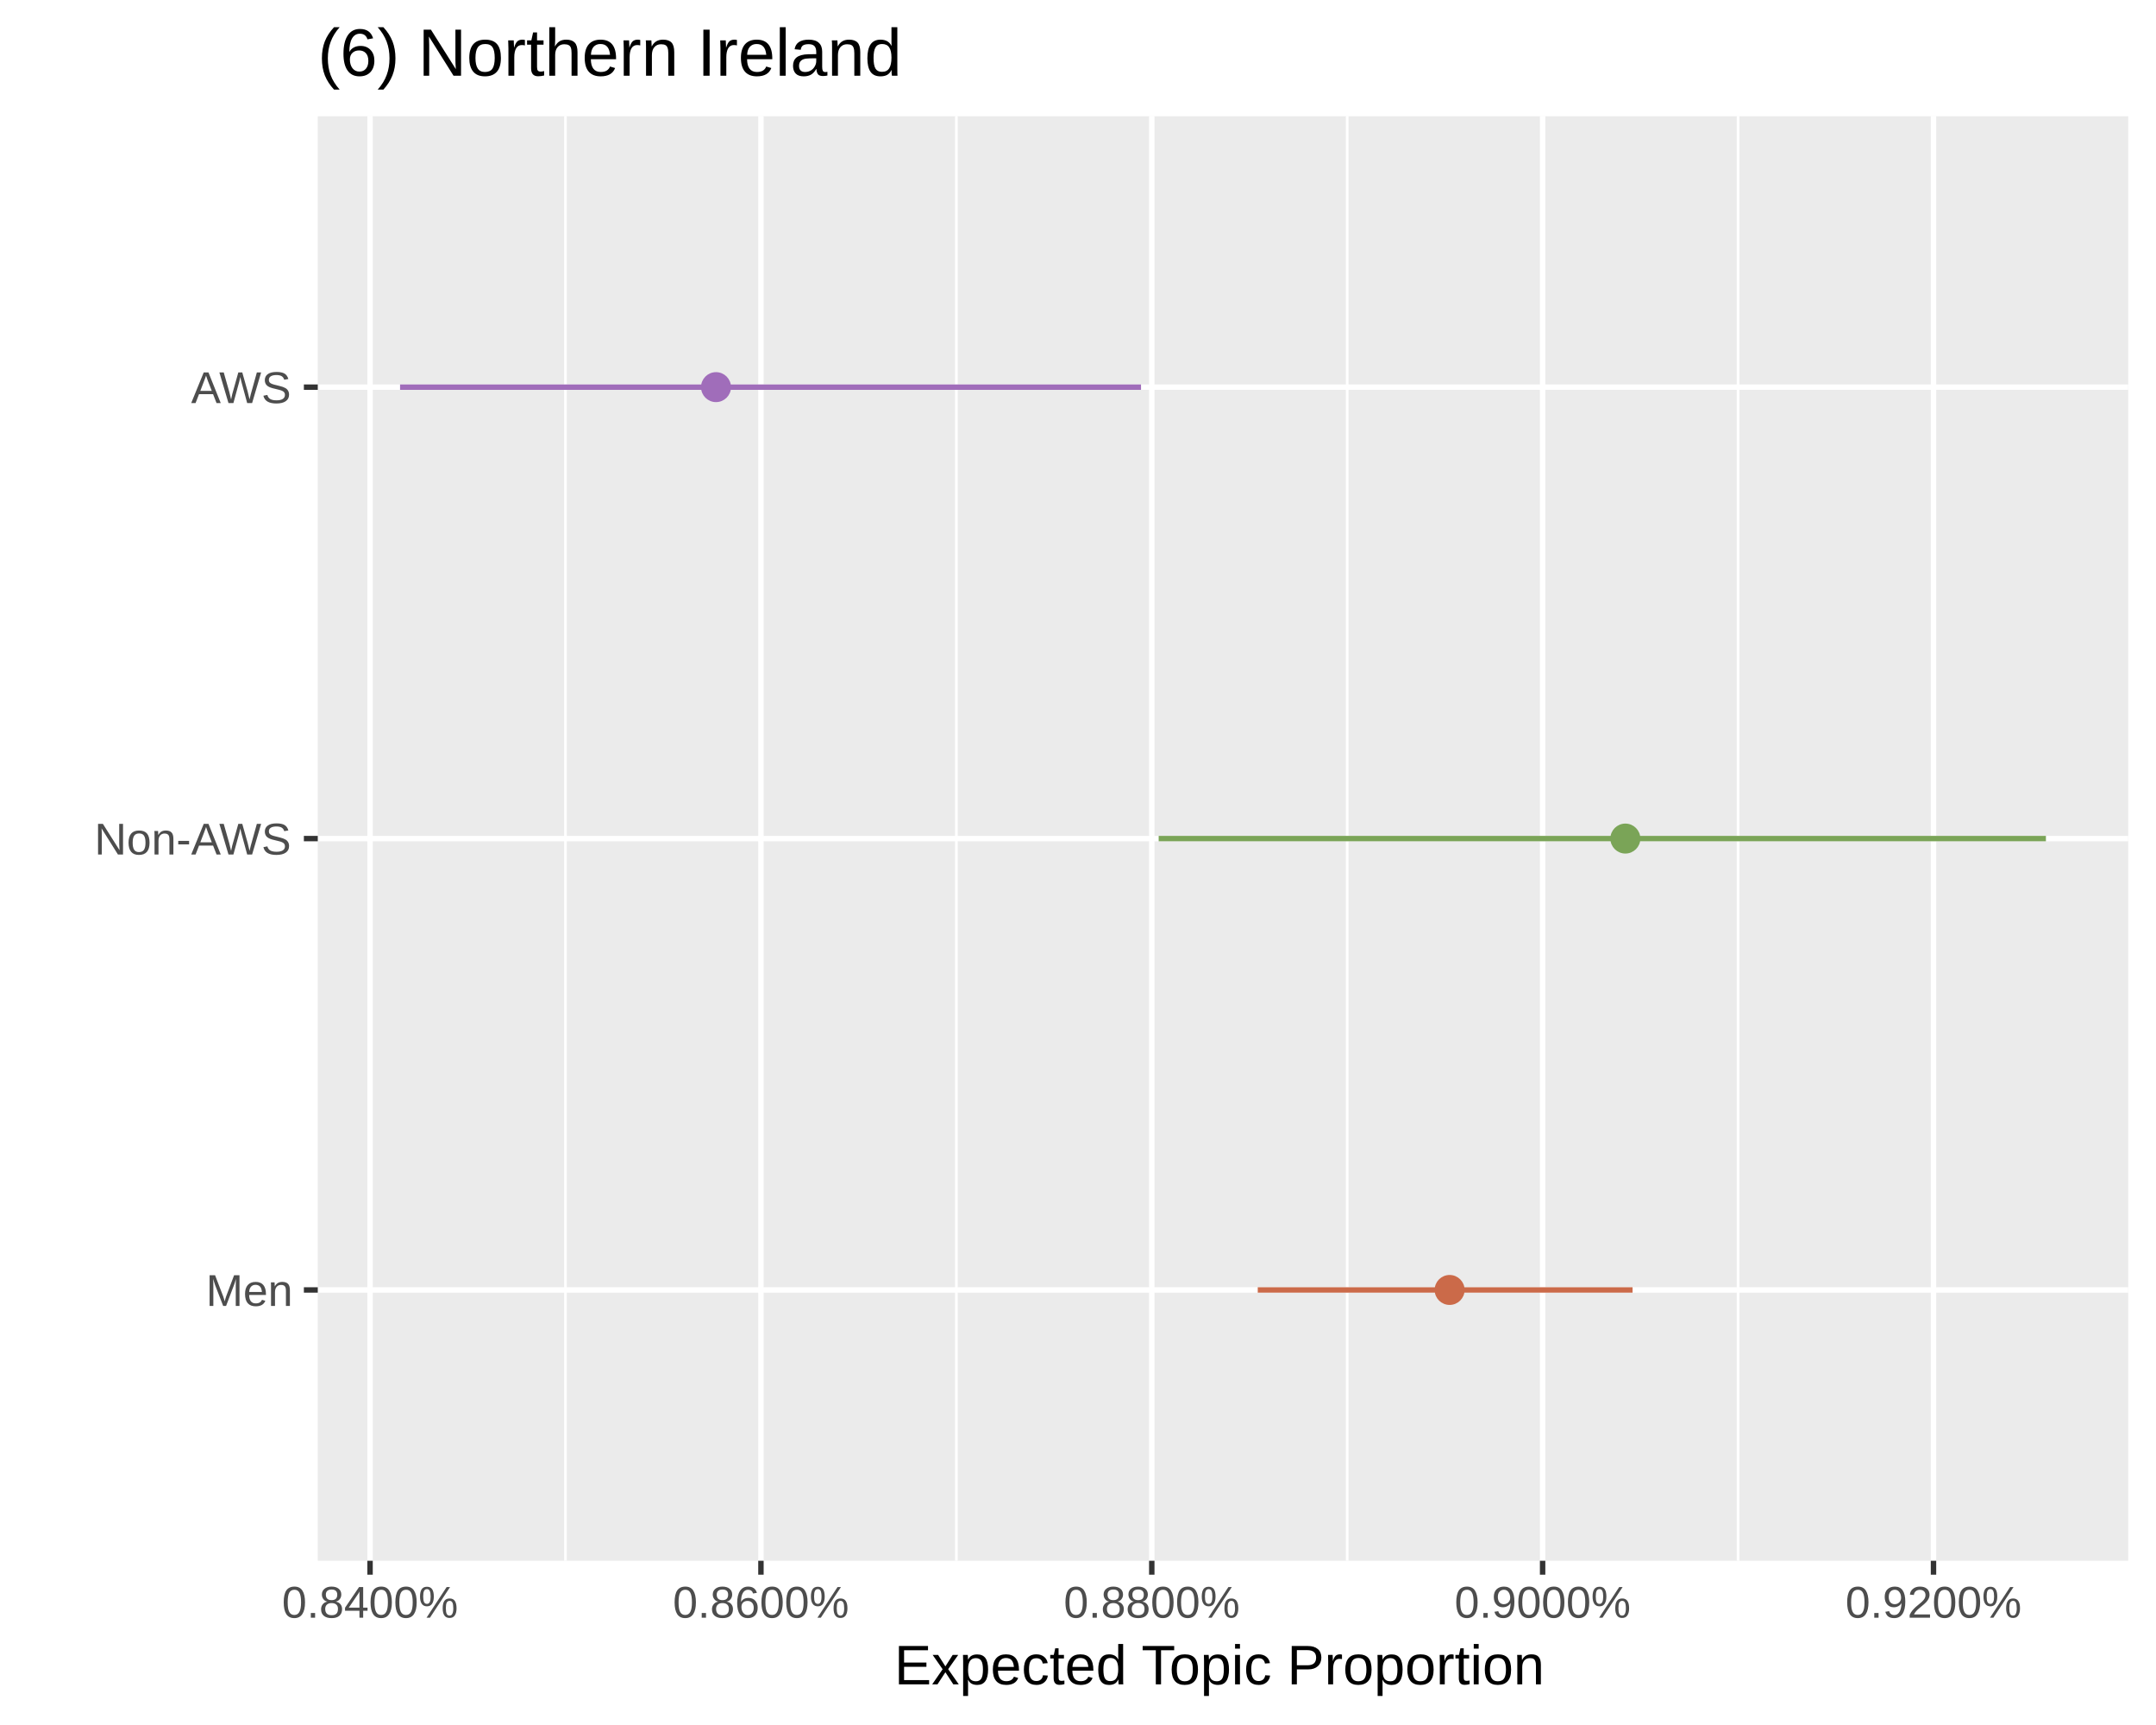
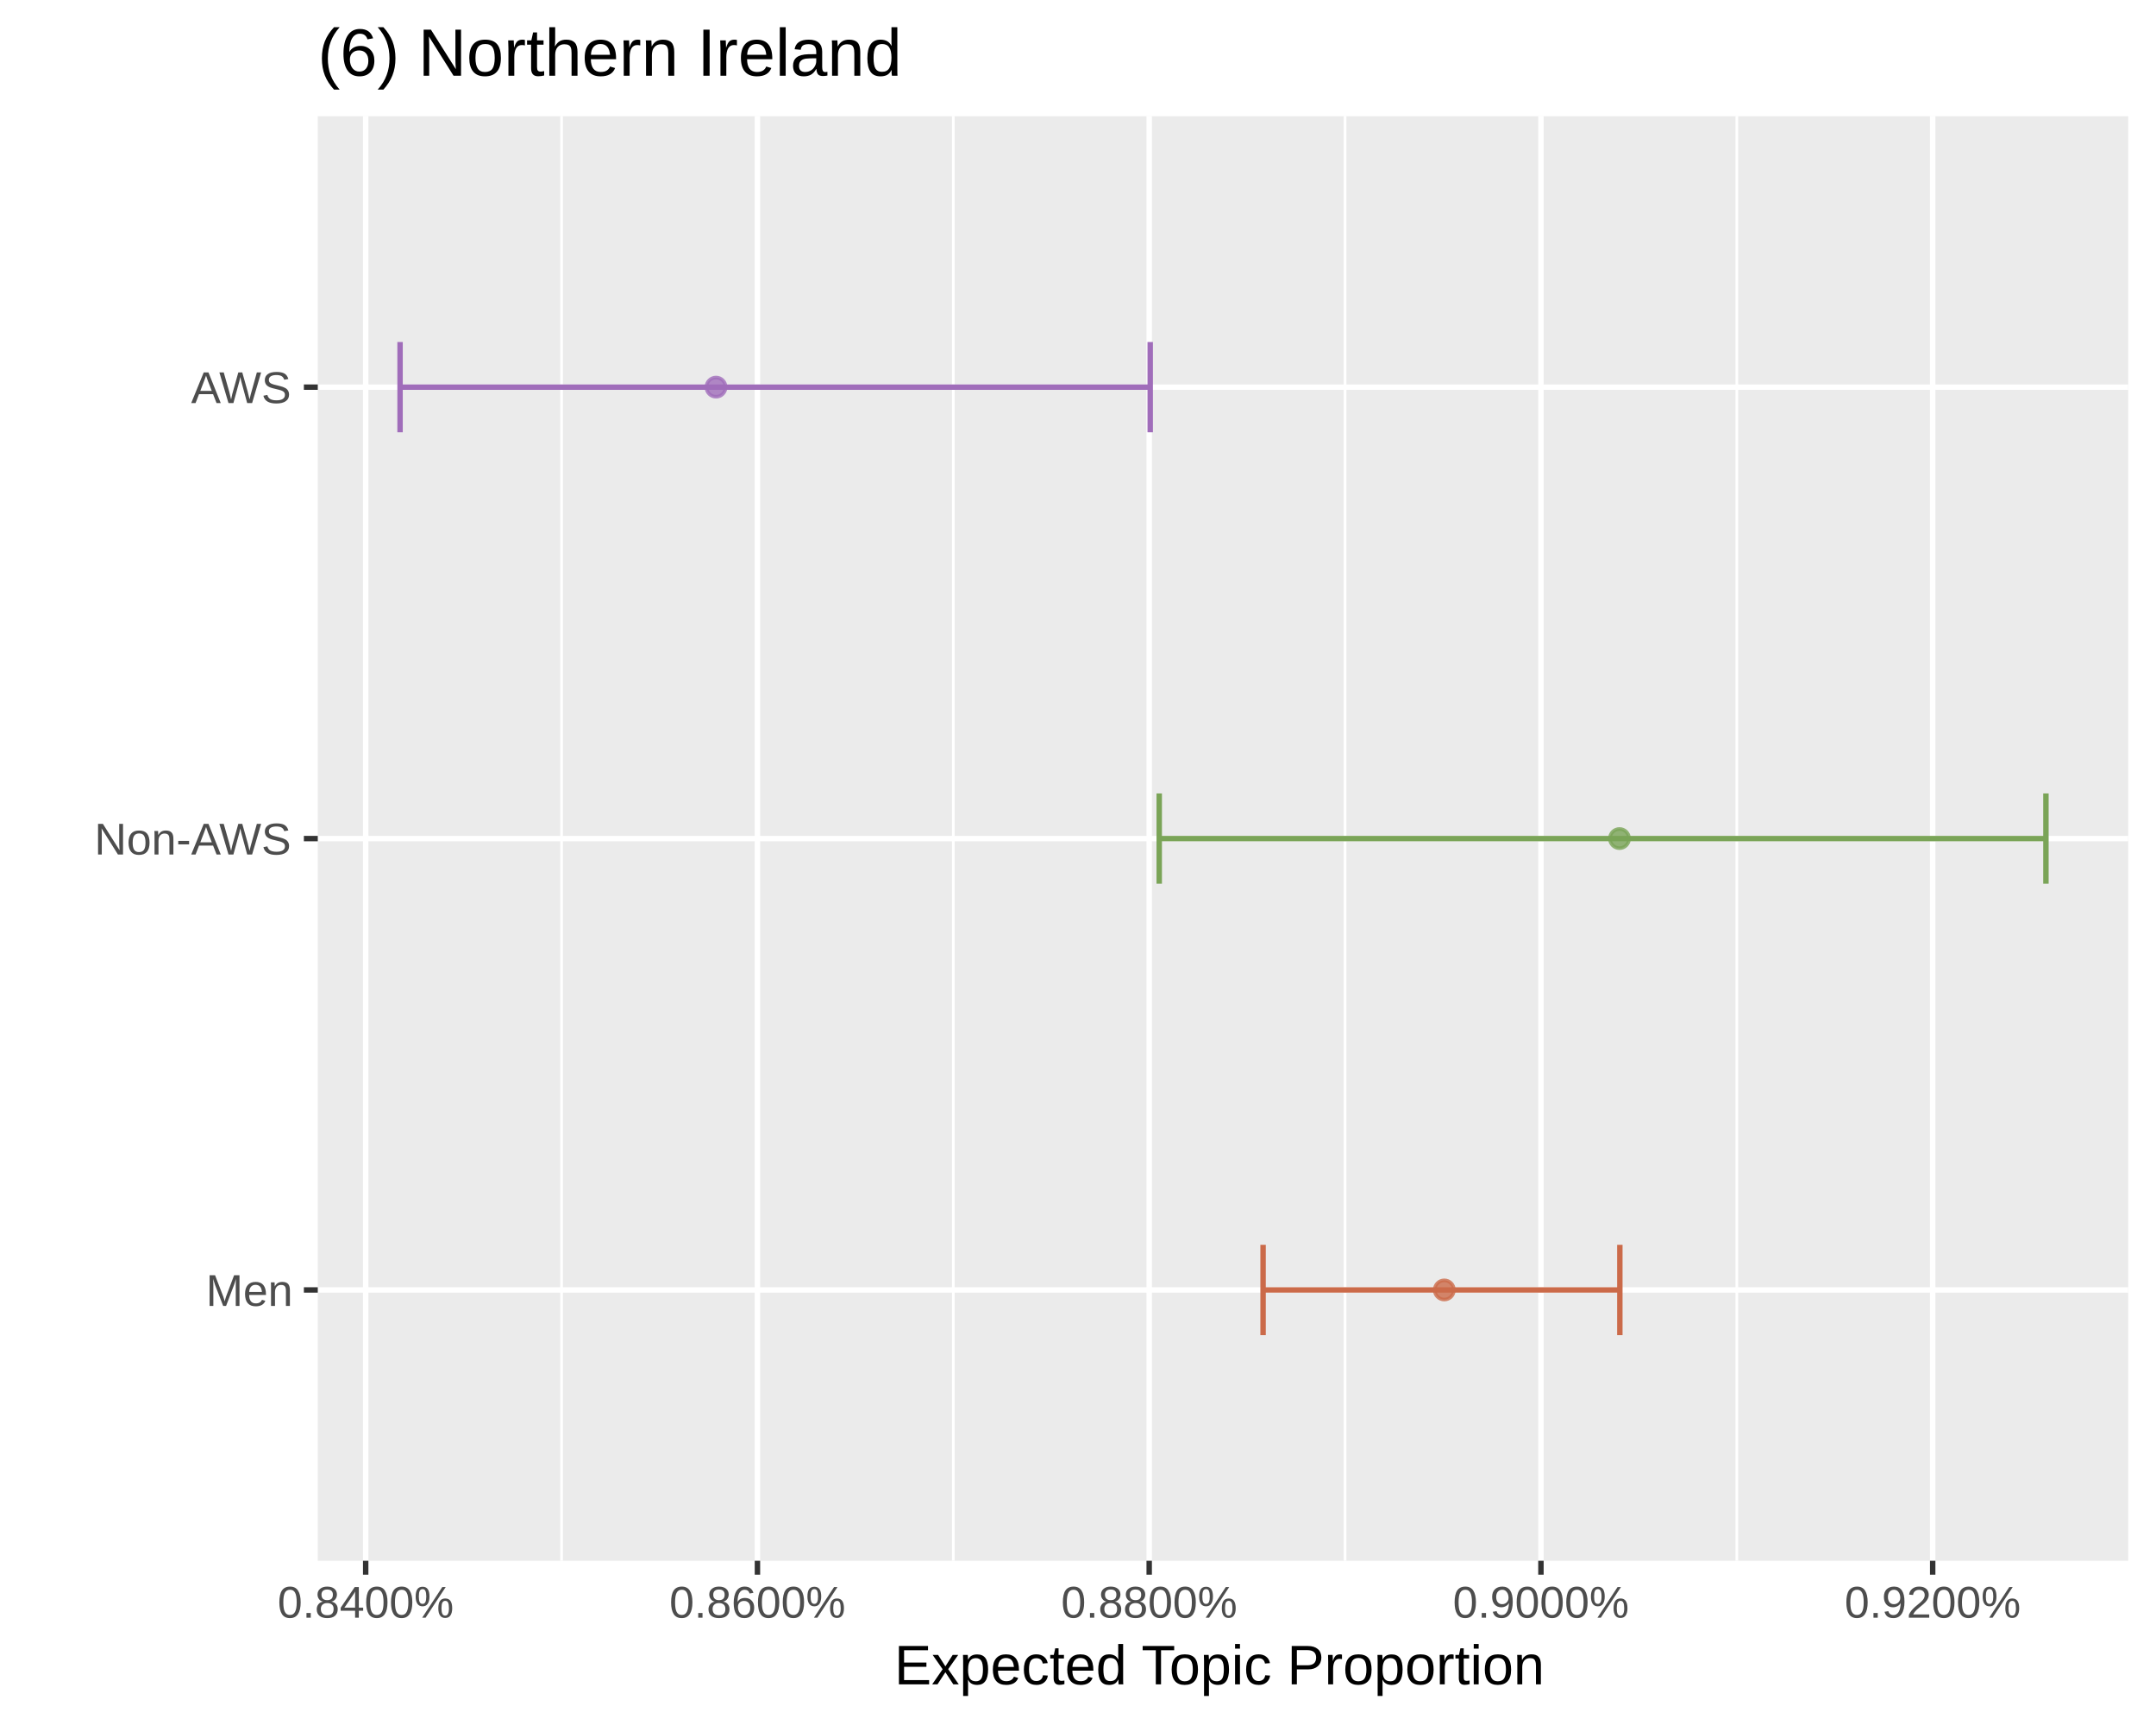
<svg xmlns="http://www.w3.org/2000/svg" viewBox="0 0 425.20 340.16">
  <defs>
    <style type="text/css">
    line, polyline, polygon, path, rect, circle {
      fill: none;
      stroke: #000000;
      stroke-linecap: round;
      stroke-linejoin: round;
      stroke-miterlimit: 10.00;
    }
  </style>
  </defs>
  <rect width="100%" height="100%" style="stroke: none; fill: #FFFFFF;" />
  <rect x="0.00" y="0.00" width="425.20" height="340.16" style="stroke-width: 1.07; stroke: #FFFFFF; fill: #FFFFFF;" />
  <defs>
    <clipPath id="cpNjIuNjd8NDE5LjcyfDMwNy43OHwyMi45Mw==">
      <rect x="62.67" y="22.93" width="357.05" height="284.85" />
    </clipPath>
  </defs>
  <rect x="62.67" y="22.93" width="357.05" height="284.85" style="stroke-width: 1.07; stroke: none; fill: #EBEBEB;" clip-path="url(#cpNjIuNjd8NDE5LjcyfDMwNy43OHwyMi45Mw==)" />
-   <polyline points="111.52,307.78 111.52,22.93 " style="stroke-width: 0.53; stroke: #FFFFFF; stroke-linecap: butt;" clip-path="url(#cpNjIuNjd8NDE5LjcyfDMwNy43OHwyMi45Mw==)" />
-   <polyline points="188.61,307.78 188.61,22.93 " style="stroke-width: 0.53; stroke: #FFFFFF; stroke-linecap: butt;" clip-path="url(#cpNjIuNjd8NDE5LjcyfDMwNy43OHwyMi45Mw==)" />
-   <polyline points="265.69,307.78 265.69,22.93 " style="stroke-width: 0.53; stroke: #FFFFFF; stroke-linecap: butt;" clip-path="url(#cpNjIuNjd8NDE5LjcyfDMwNy43OHwyMi45Mw==)" />
-   <polyline points="342.78,307.78 342.78,22.93 " style="stroke-width: 0.53; stroke: #FFFFFF; stroke-linecap: butt;" clip-path="url(#cpNjIuNjd8NDE5LjcyfDMwNy43OHwyMi45Mw==)" />
+   <polyline points="110.75,307.78 110.75,22.93 " style="stroke-width: 0.53; stroke: #FFFFFF; stroke-linecap: butt;" clip-path="url(#cpNjIuNjd8NDE5LjcyfDMwNy43OHwyMi45Mw==)" />
+   <polyline points="188.01,307.78 188.01,22.93 " style="stroke-width: 0.53; stroke: #FFFFFF; stroke-linecap: butt;" clip-path="url(#cpNjIuNjd8NDE5LjcyfDMwNy43OHwyMi45Mw==)" />
+   <polyline points="265.27,307.78 265.27,22.93 " style="stroke-width: 0.53; stroke: #FFFFFF; stroke-linecap: butt;" clip-path="url(#cpNjIuNjd8NDE5LjcyfDMwNy43OHwyMi45Mw==)" />
+   <polyline points="342.53,307.78 342.53,22.93 " style="stroke-width: 0.53; stroke: #FFFFFF; stroke-linecap: butt;" clip-path="url(#cpNjIuNjd8NDE5LjcyfDMwNy43OHwyMi45Mw==)" />
  <polyline points="62.67,254.37 419.72,254.37 " style="stroke-width: 1.07; stroke: #FFFFFF; stroke-linecap: butt;" clip-path="url(#cpNjIuNjd8NDE5LjcyfDMwNy43OHwyMi45Mw==)" />
  <polyline points="62.67,165.36 419.72,165.36 " style="stroke-width: 1.07; stroke: #FFFFFF; stroke-linecap: butt;" clip-path="url(#cpNjIuNjd8NDE5LjcyfDMwNy43OHwyMi45Mw==)" />
  <polyline points="62.67,76.34 419.72,76.34 " style="stroke-width: 1.07; stroke: #FFFFFF; stroke-linecap: butt;" clip-path="url(#cpNjIuNjd8NDE5LjcyfDMwNy43OHwyMi45Mw==)" />
-   <polyline points="72.98,307.78 72.98,22.93 " style="stroke-width: 1.07; stroke: #FFFFFF; stroke-linecap: butt;" clip-path="url(#cpNjIuNjd8NDE5LjcyfDMwNy43OHwyMi45Mw==)" />
-   <polyline points="150.07,307.78 150.07,22.93 " style="stroke-width: 1.07; stroke: #FFFFFF; stroke-linecap: butt;" clip-path="url(#cpNjIuNjd8NDE5LjcyfDMwNy43OHwyMi45Mw==)" />
-   <polyline points="227.15,307.78 227.15,22.93 " style="stroke-width: 1.07; stroke: #FFFFFF; stroke-linecap: butt;" clip-path="url(#cpNjIuNjd8NDE5LjcyfDMwNy43OHwyMi45Mw==)" />
-   <polyline points="304.23,307.78 304.23,22.93 " style="stroke-width: 1.07; stroke: #FFFFFF; stroke-linecap: butt;" clip-path="url(#cpNjIuNjd8NDE5LjcyfDMwNy43OHwyMi45Mw==)" />
-   <polyline points="381.32,307.78 381.32,22.93 " style="stroke-width: 1.07; stroke: #FFFFFF; stroke-linecap: butt;" clip-path="url(#cpNjIuNjd8NDE5LjcyfDMwNy43OHwyMi45Mw==)" />
-   <line x1="248.05" y1="254.37" x2="321.97" y2="254.37" style="stroke-width: 1.07; stroke: #CB6A49; stroke-linecap: butt;" clip-path="url(#cpNjIuNjd8NDE5LjcyfDMwNy43OHwyMi45Mw==)" />
-   <line x1="78.90" y1="76.34" x2="225.03" y2="76.34" style="stroke-width: 1.07; stroke: #A06DBA; stroke-linecap: butt;" clip-path="url(#cpNjIuNjd8NDE5LjcyfDMwNy43OHwyMi45Mw==)" />
-   <line x1="228.51" y1="165.36" x2="403.49" y2="165.36" style="stroke-width: 1.07; stroke: #7AA457; stroke-linecap: butt;" clip-path="url(#cpNjIuNjd8NDE5LjcyfDMwNy43OHwyMi45Mw==)" />
-   <circle cx="285.89" cy="254.37" r="1.95pt" style="stroke-width: 0.71; stroke: #CB6A49; fill: #CB6A49;" clip-path="url(#cpNjIuNjd8NDE5LjcyfDMwNy43OHwyMi45Mw==)" />
-   <circle cx="141.21" cy="76.34" r="1.95pt" style="stroke-width: 0.71; stroke: #A06DBA; fill: #A06DBA;" clip-path="url(#cpNjIuNjd8NDE5LjcyfDMwNy43OHwyMi45Mw==)" />
-   <circle cx="320.55" cy="165.36" r="1.95pt" style="stroke-width: 0.71; stroke: #7AA457; fill: #7AA457;" clip-path="url(#cpNjIuNjd8NDE5LjcyfDMwNy43OHwyMi45Mw==)" />
+   <polyline points="72.12,307.78 72.12,22.93 " style="stroke-width: 1.07; stroke: #FFFFFF; stroke-linecap: butt;" clip-path="url(#cpNjIuNjd8NDE5LjcyfDMwNy43OHwyMi45Mw==)" />
+   <polyline points="149.38,307.78 149.38,22.93 " style="stroke-width: 1.07; stroke: #FFFFFF; stroke-linecap: butt;" clip-path="url(#cpNjIuNjd8NDE5LjcyfDMwNy43OHwyMi45Mw==)" />
+   <polyline points="226.64,307.78 226.64,22.93 " style="stroke-width: 1.07; stroke: #FFFFFF; stroke-linecap: butt;" clip-path="url(#cpNjIuNjd8NDE5LjcyfDMwNy43OHwyMi45Mw==)" />
+   <polyline points="303.90,307.78 303.90,22.93 " style="stroke-width: 1.07; stroke: #FFFFFF; stroke-linecap: butt;" clip-path="url(#cpNjIuNjd8NDE5LjcyfDMwNy43OHwyMi45Mw==)" />
+   <polyline points="381.16,307.78 381.16,22.93 " style="stroke-width: 1.07; stroke: #FFFFFF; stroke-linecap: butt;" clip-path="url(#cpNjIuNjd8NDE5LjcyfDMwNy43OHwyMi45Mw==)" />
+   <polyline points="319.46,263.28 319.46,245.47 " style="stroke-width: 1.07; stroke: #CB6A49; stroke-linecap: butt;" clip-path="url(#cpNjIuNjd8NDE5LjcyfDMwNy43OHwyMi45Mw==)" />
+   <polyline points="319.46,254.37 249.10,254.37 " style="stroke-width: 1.07; stroke: #CB6A49; stroke-linecap: butt;" clip-path="url(#cpNjIuNjd8NDE5LjcyfDMwNy43OHwyMi45Mw==)" />
+   <polyline points="249.10,263.28 249.10,245.47 " style="stroke-width: 1.07; stroke: #CB6A49; stroke-linecap: butt;" clip-path="url(#cpNjIuNjd8NDE5LjcyfDMwNy43OHwyMi45Mw==)" />
+   <polyline points="226.84,85.24 226.84,67.44 " style="stroke-width: 1.07; stroke: #A06DBA; stroke-linecap: butt;" clip-path="url(#cpNjIuNjd8NDE5LjcyfDMwNy43OHwyMi45Mw==)" />
+   <polyline points="226.84,76.34 78.90,76.34 " style="stroke-width: 1.07; stroke: #A06DBA; stroke-linecap: butt;" clip-path="url(#cpNjIuNjd8NDE5LjcyfDMwNy43OHwyMi45Mw==)" />
+   <polyline points="78.90,85.24 78.90,67.44 " style="stroke-width: 1.07; stroke: #A06DBA; stroke-linecap: butt;" clip-path="url(#cpNjIuNjd8NDE5LjcyfDMwNy43OHwyMi45Mw==)" />
+   <polyline points="403.49,174.26 403.49,156.46 " style="stroke-width: 1.07; stroke: #7AA457; stroke-linecap: butt;" clip-path="url(#cpNjIuNjd8NDE5LjcyfDMwNy43OHwyMi45Mw==)" />
+   <polyline points="403.49,165.36 228.62,165.36 " style="stroke-width: 1.07; stroke: #7AA457; stroke-linecap: butt;" clip-path="url(#cpNjIuNjd8NDE5LjcyfDMwNy43OHwyMi45Mw==)" />
+   <polyline points="228.62,174.26 228.62,156.46 " style="stroke-width: 1.07; stroke: #7AA457; stroke-linecap: butt;" clip-path="url(#cpNjIuNjd8NDE5LjcyfDMwNy43OHwyMi45Mw==)" />
+   <circle cx="284.84" cy="254.37" r="1.42pt" style="stroke-width: 0.71; stroke: #CB6A49; stroke-opacity: 0.80; fill: #CB6A49; fill-opacity: 0.80;" clip-path="url(#cpNjIuNjd8NDE5LjcyfDMwNy43OHwyMi45Mw==)" />
+   <circle cx="141.21" cy="76.34" r="1.42pt" style="stroke-width: 0.71; stroke: #A06DBA; stroke-opacity: 0.80; fill: #A06DBA; fill-opacity: 0.80;" clip-path="url(#cpNjIuNjd8NDE5LjcyfDMwNy43OHwyMi45Mw==)" />
+   <circle cx="319.39" cy="165.36" r="1.42pt" style="stroke-width: 0.71; stroke: #7AA457; stroke-opacity: 0.80; fill: #7AA457; fill-opacity: 0.80;" clip-path="url(#cpNjIuNjd8NDE5LjcyfDMwNy43OHwyMi45Mw==)" />
  <defs>
    <clipPath id="cpMC4wMHw0MjUuMjB8MzQwLjE2fDAuMDA=">
      <rect x="0.00" y="0.00" width="425.20" height="340.16" />
    </clipPath>
  </defs>
  <g clip-path="url(#cpMC4wMHw0MjUuMjB8MzQwLjE2fDAuMDA=)">
    <text x="40.62" y="257.52" style="font-size: 8.80px; fill: #4D4D4D; font-family: Arial;" textLength="17.12px" lengthAdjust="spacingAndGlyphs">Men</text>
  </g>
  <g clip-path="url(#cpMC4wMHw0MjUuMjB8MzQwLjE2fDAuMDA=)">
    <text x="18.62" y="168.51" style="font-size: 8.80px; fill: #4D4D4D; font-family: Arial;" textLength="39.12px" lengthAdjust="spacingAndGlyphs">Non-AWS</text>
  </g>
  <g clip-path="url(#cpMC4wMHw0MjUuMjB8MzQwLjE2fDAuMDA=)">
    <text x="37.69" y="79.49" style="font-size: 8.80px; fill: #4D4D4D; font-family: Arial;" textLength="20.04px" lengthAdjust="spacingAndGlyphs">AWS</text>
  </g>
  <polyline points="59.93,254.37 62.67,254.37 " style="stroke-width: 1.07; stroke: #333333; stroke-linecap: butt;" clip-path="url(#cpMC4wMHw0MjUuMjB8MzQwLjE2fDAuMDA=)" />
  <polyline points="59.93,165.36 62.67,165.36 " style="stroke-width: 1.07; stroke: #333333; stroke-linecap: butt;" clip-path="url(#cpMC4wMHw0MjUuMjB8MzQwLjE2fDAuMDA=)" />
  <polyline points="59.93,76.34 62.67,76.34 " style="stroke-width: 1.07; stroke: #333333; stroke-linecap: butt;" clip-path="url(#cpMC4wMHw0MjUuMjB8MzQwLjE2fDAuMDA=)" />
-   <polyline points="72.98,310.52 72.98,307.78 " style="stroke-width: 1.07; stroke: #333333; stroke-linecap: butt;" clip-path="url(#cpMC4wMHw0MjUuMjB8MzQwLjE2fDAuMDA=)" />
-   <polyline points="150.07,310.52 150.07,307.78 " style="stroke-width: 1.07; stroke: #333333; stroke-linecap: butt;" clip-path="url(#cpMC4wMHw0MjUuMjB8MzQwLjE2fDAuMDA=)" />
-   <polyline points="227.15,310.52 227.15,307.78 " style="stroke-width: 1.07; stroke: #333333; stroke-linecap: butt;" clip-path="url(#cpMC4wMHw0MjUuMjB8MzQwLjE2fDAuMDA=)" />
-   <polyline points="304.23,310.52 304.23,307.78 " style="stroke-width: 1.07; stroke: #333333; stroke-linecap: butt;" clip-path="url(#cpMC4wMHw0MjUuMjB8MzQwLjE2fDAuMDA=)" />
-   <polyline points="381.32,310.52 381.32,307.78 " style="stroke-width: 1.07; stroke: #333333; stroke-linecap: butt;" clip-path="url(#cpMC4wMHw0MjUuMjB8MzQwLjE2fDAuMDA=)" />
+   <polyline points="72.12,310.52 72.12,307.78 " style="stroke-width: 1.07; stroke: #333333; stroke-linecap: butt;" clip-path="url(#cpMC4wMHw0MjUuMjB8MzQwLjE2fDAuMDA=)" />
+   <polyline points="149.38,310.52 149.38,307.78 " style="stroke-width: 1.07; stroke: #333333; stroke-linecap: butt;" clip-path="url(#cpMC4wMHw0MjUuMjB8MzQwLjE2fDAuMDA=)" />
+   <polyline points="226.64,310.52 226.64,307.78 " style="stroke-width: 1.07; stroke: #333333; stroke-linecap: butt;" clip-path="url(#cpMC4wMHw0MjUuMjB8MzQwLjE2fDAuMDA=)" />
+   <polyline points="303.90,310.52 303.90,307.78 " style="stroke-width: 1.07; stroke: #333333; stroke-linecap: butt;" clip-path="url(#cpMC4wMHw0MjUuMjB8MzQwLjE2fDAuMDA=)" />
+   <polyline points="381.16,310.52 381.16,307.78 " style="stroke-width: 1.07; stroke: #333333; stroke-linecap: butt;" clip-path="url(#cpMC4wMHw0MjUuMjB8MzQwLjE2fDAuMDA=)" />
  <g clip-path="url(#cpMC4wMHw0MjUuMjB8MzQwLjE2fDAuMDA=)">
-     <text x="55.61" y="319.01" style="font-size: 8.80px; fill: #4D4D4D; font-family: Arial;" textLength="34.74px" lengthAdjust="spacingAndGlyphs">0.8400%</text>
+     <text x="54.75" y="319.01" style="font-size: 8.80px; fill: #4D4D4D; font-family: Arial;" textLength="34.74px" lengthAdjust="spacingAndGlyphs">0.8400%</text>
  </g>
  <g clip-path="url(#cpMC4wMHw0MjUuMjB8MzQwLjE2fDAuMDA=)">
-     <text x="132.70" y="319.01" style="font-size: 8.80px; fill: #4D4D4D; font-family: Arial;" textLength="34.74px" lengthAdjust="spacingAndGlyphs">0.8600%</text>
+     <text x="132.01" y="319.01" style="font-size: 8.80px; fill: #4D4D4D; font-family: Arial;" textLength="34.74px" lengthAdjust="spacingAndGlyphs">0.8600%</text>
  </g>
  <g clip-path="url(#cpMC4wMHw0MjUuMjB8MzQwLjE2fDAuMDA=)">
-     <text x="209.78" y="319.01" style="font-size: 8.80px; fill: #4D4D4D; font-family: Arial;" textLength="34.74px" lengthAdjust="spacingAndGlyphs">0.8800%</text>
+     <text x="209.27" y="319.01" style="font-size: 8.80px; fill: #4D4D4D; font-family: Arial;" textLength="34.74px" lengthAdjust="spacingAndGlyphs">0.8800%</text>
  </g>
  <g clip-path="url(#cpMC4wMHw0MjUuMjB8MzQwLjE2fDAuMDA=)">
-     <text x="286.86" y="319.01" style="font-size: 8.80px; fill: #4D4D4D; font-family: Arial;" textLength="34.74px" lengthAdjust="spacingAndGlyphs">0.9000%</text>
+     <text x="286.53" y="319.01" style="font-size: 8.80px; fill: #4D4D4D; font-family: Arial;" textLength="34.74px" lengthAdjust="spacingAndGlyphs">0.9000%</text>
  </g>
  <g clip-path="url(#cpMC4wMHw0MjUuMjB8MzQwLjE2fDAuMDA=)">
-     <text x="363.95" y="319.01" style="font-size: 8.80px; fill: #4D4D4D; font-family: Arial;" textLength="34.74px" lengthAdjust="spacingAndGlyphs">0.9200%</text>
+     <text x="363.79" y="319.01" style="font-size: 8.80px; fill: #4D4D4D; font-family: Arial;" textLength="34.74px" lengthAdjust="spacingAndGlyphs">0.9200%</text>
  </g>
  <g clip-path="url(#cpMC4wMHw0MjUuMjB8MzQwLjE2fDAuMDA=)">
    <text x="176.38" y="332.15" style="font-size: 11.00px; font-family: Arial;" textLength="129.63px" lengthAdjust="spacingAndGlyphs">Expected Topic Proportion</text>
  </g>
  <g clip-path="url(#cpMC4wMHw0MjUuMjB8MzQwLjE2fDAuMDA=)">
    <text x="62.67" y="14.93" style="font-size: 13.20px; font-family: Arial;" textLength="115.18px" lengthAdjust="spacingAndGlyphs">(6) Northern Ireland</text>
  </g>
</svg>
